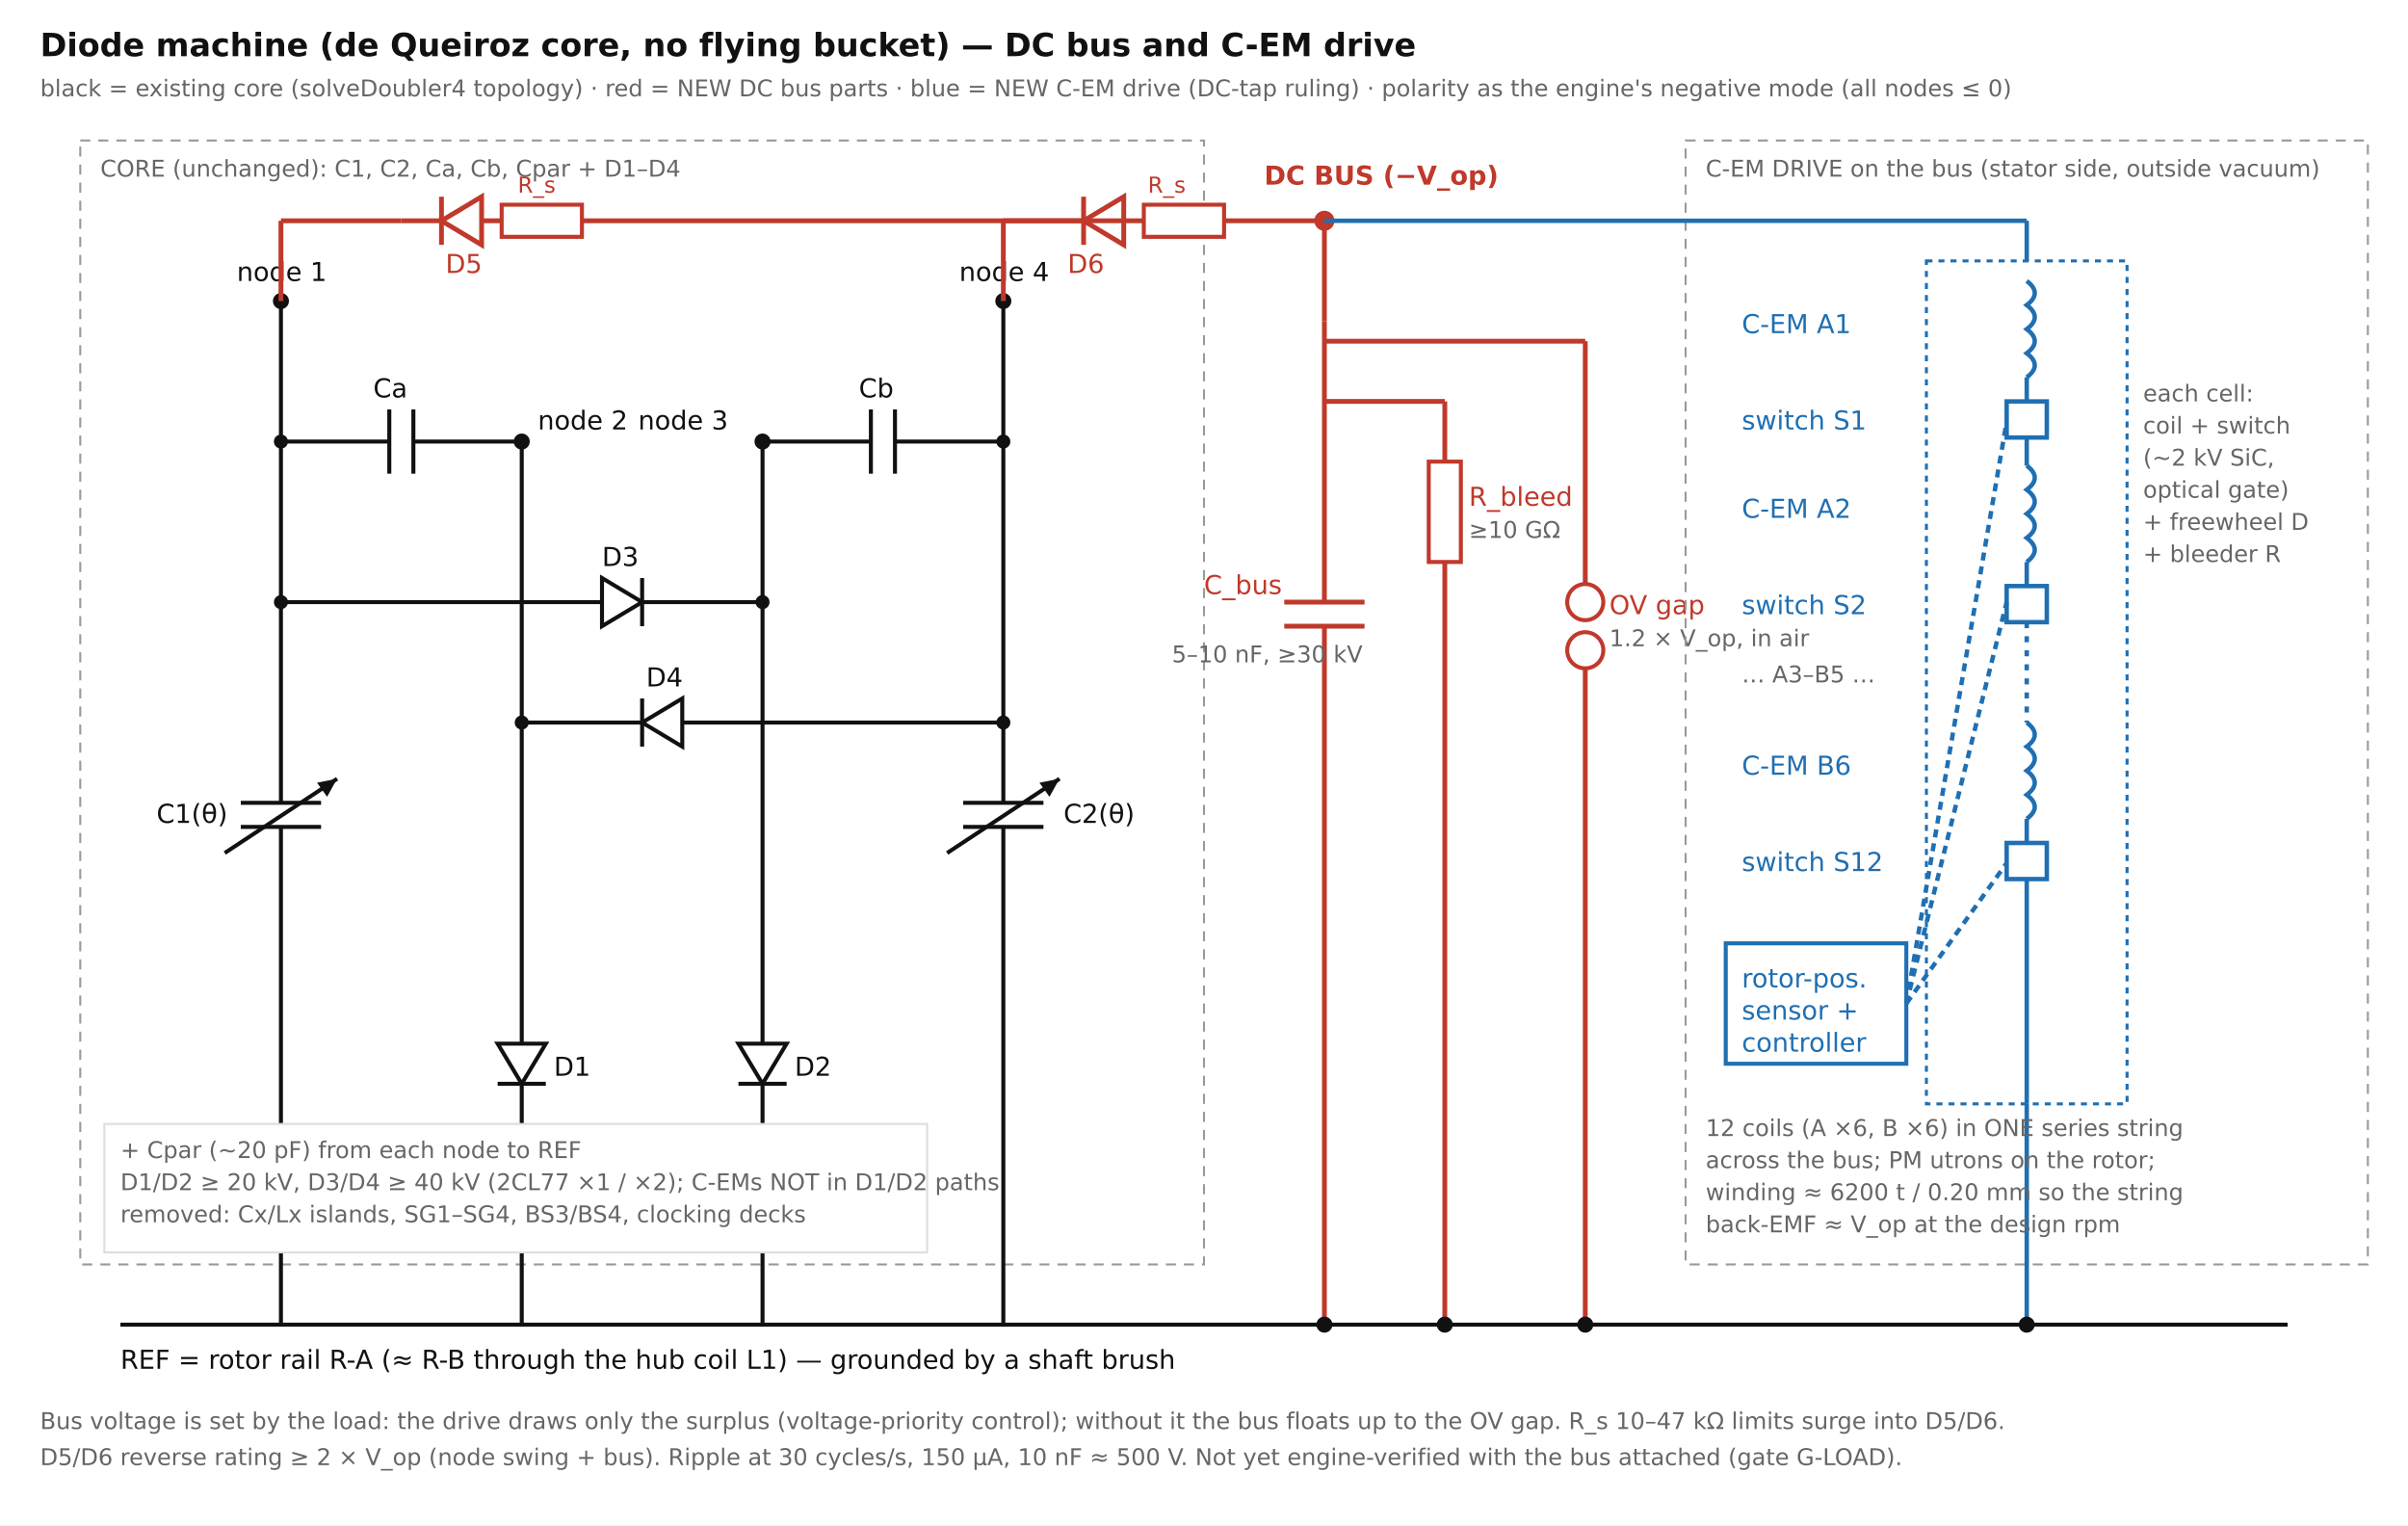
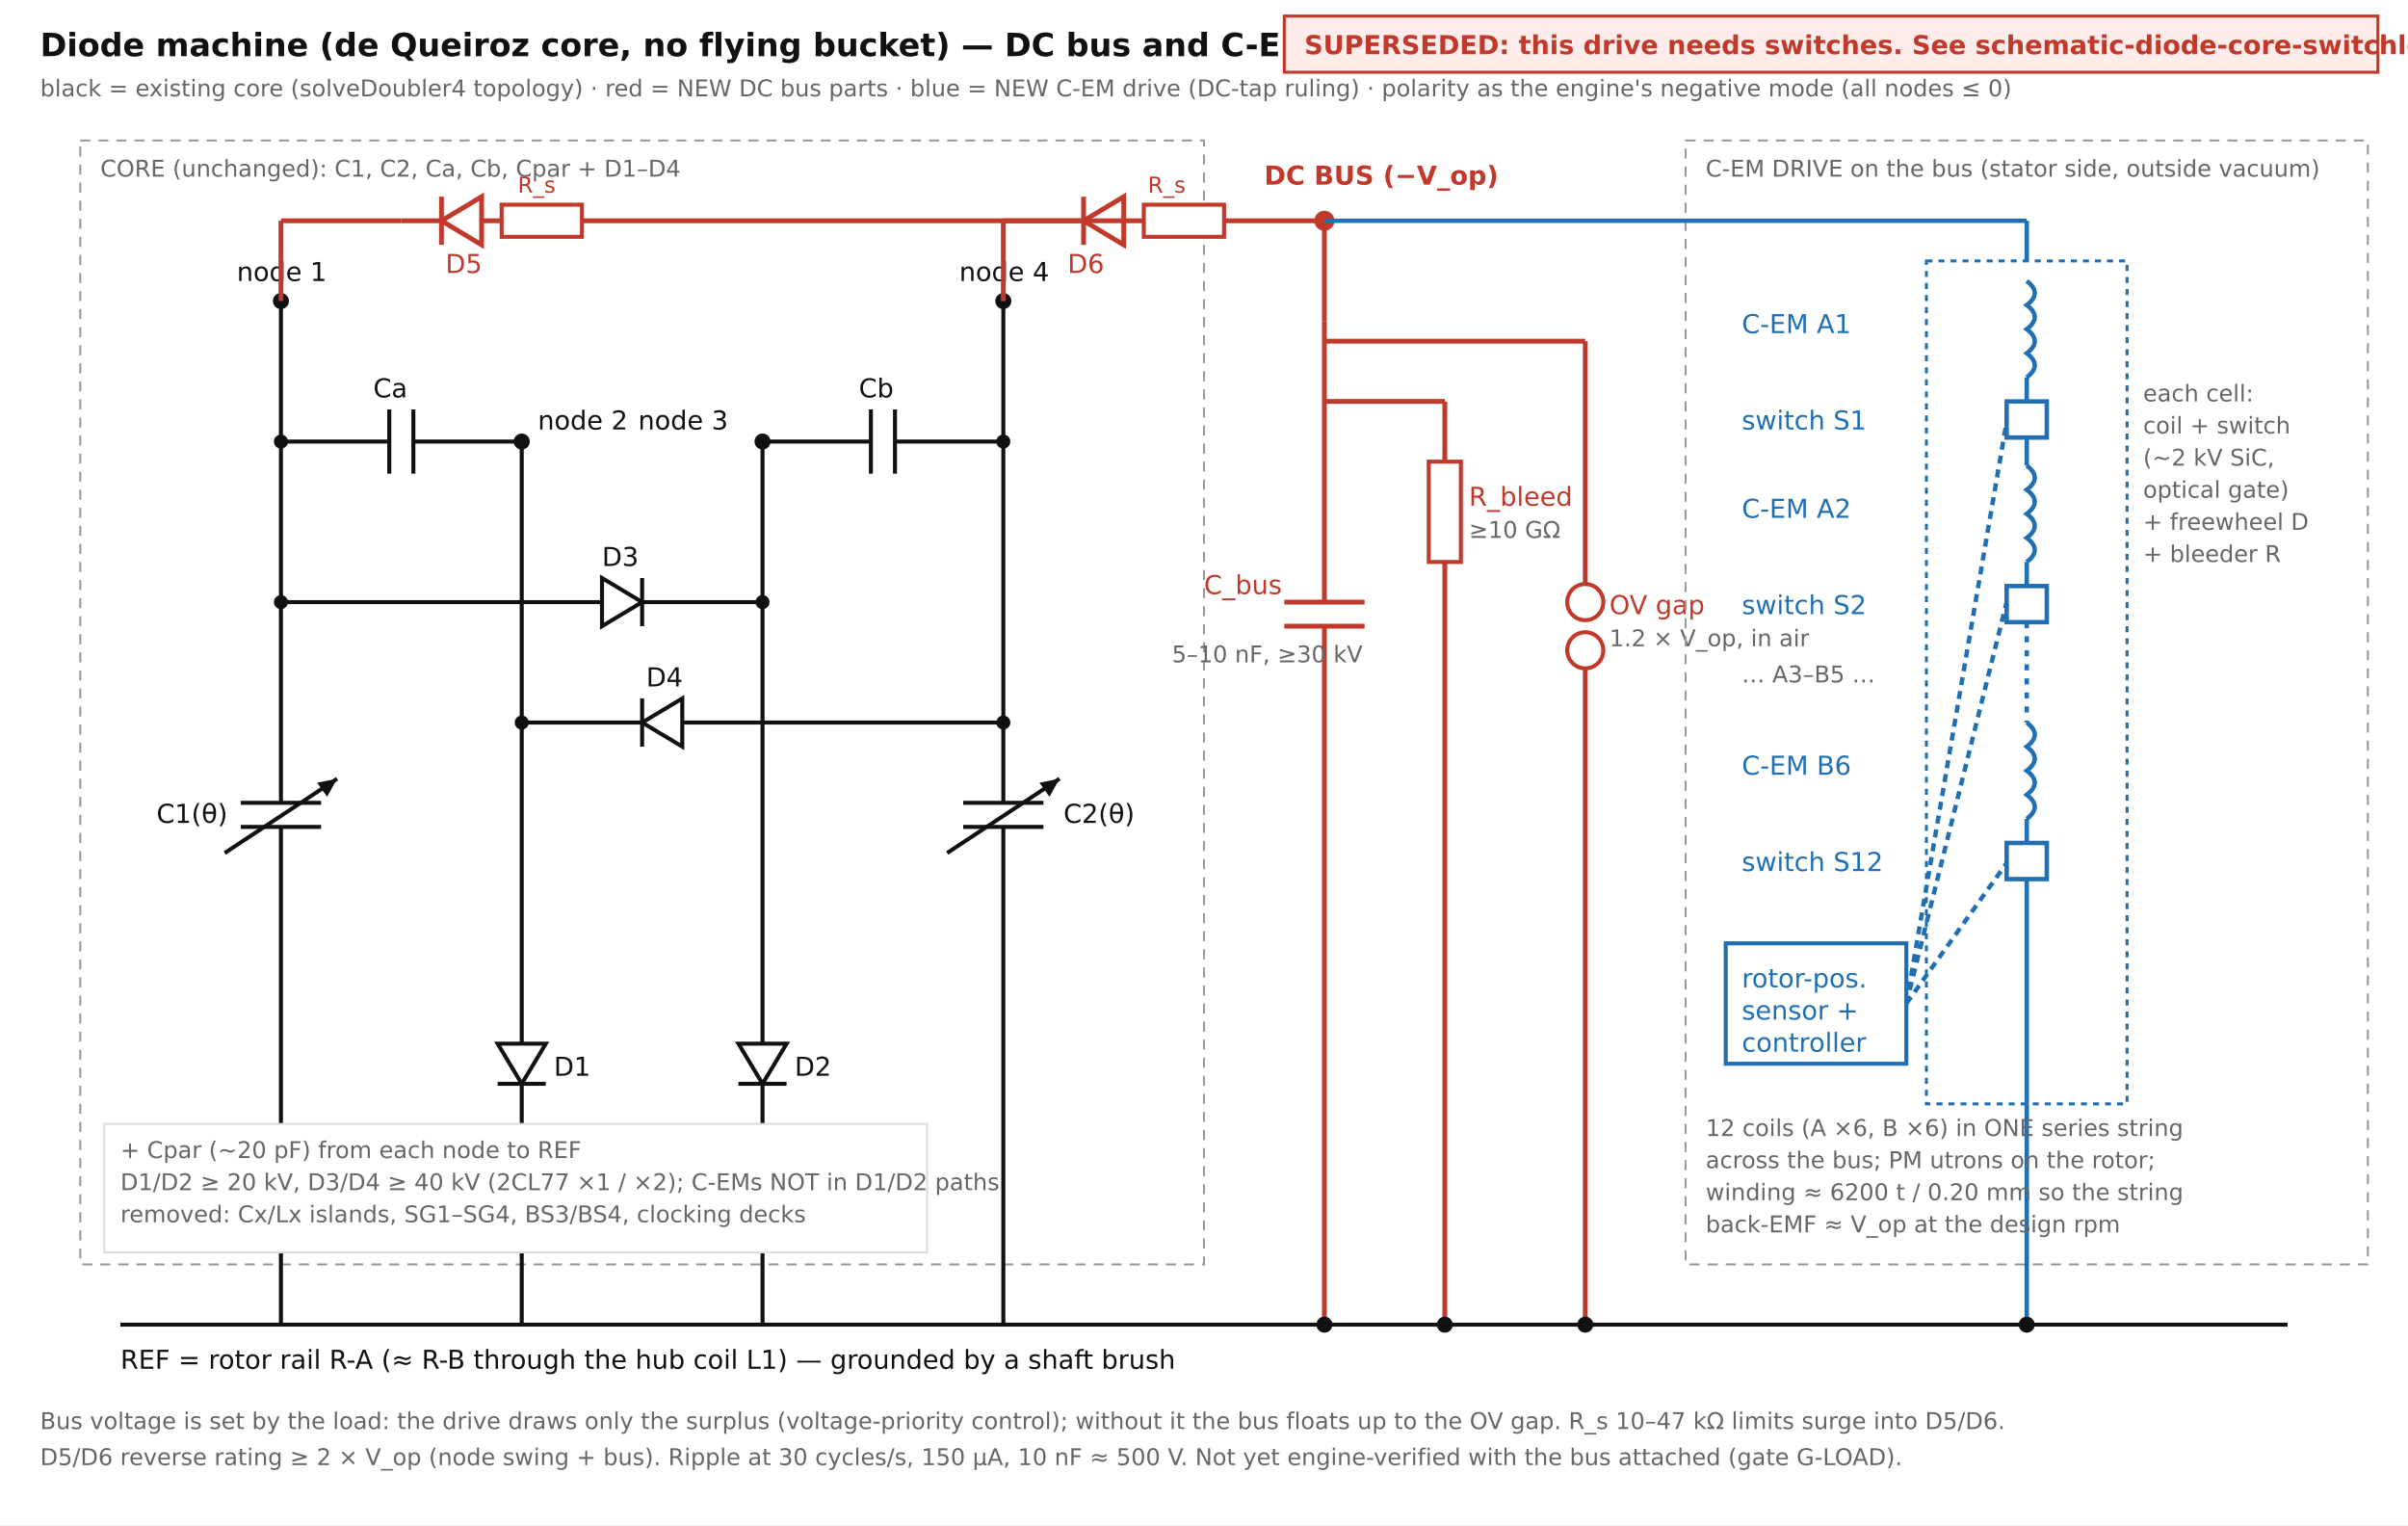
<svg xmlns="http://www.w3.org/2000/svg" viewBox="0 0 1200 760" width="1200" height="760" font-family="DejaVu Sans, Arial, sans-serif" font-size="13">
  <rect width="1200" height="760" fill="#ffffff" />
  <style>
    .w{stroke:#111;stroke-width:2;fill:none}
    .new{stroke:#c0392b;stroke-width:2.4;fill:none}
    .dr{stroke:#1f6fb2;stroke-width:2.2;fill:none}
    .t{fill:#111}
    .tn{fill:#c0392b}
    .td{fill:#1f6fb2}
    .m{fill:#666;font-size:11.5px}
    .h{font-size:16px;font-weight:bold;fill:#111}
    .box{stroke:#999;stroke-dasharray:5 4;fill:none}
    .dot{fill:#111}
  </style>
  <text x="20" y="28" class="h">Diode machine (de Queiroz core, no flying bucket) — DC bus and C-EM drive</text>
+   <rect x="640" y="8" width="545" height="28" fill="#fdecea" stroke="#c0392b" stroke-width="1.5" />
+   <text x="650" y="27" class="tn" font-weight="bold">SUPERSEDED: this drive needs switches. See schematic-diode-core-switchless.svg</text>
  <text x="20" y="48" class="m">black = existing core (solveDoubler4 topology) · red = NEW DC bus parts · blue = NEW C-EM drive (DC-tap ruling) · polarity as the engine's negative mode (all nodes ≤ 0)</text>
  <line x1="60" y1="660" x2="1140" y2="660" class="w" />
  <text x="60" y="682" class="t">REF = rotor rail R-A (≈ R-B through the hub coil L1) — grounded by a shaft brush</text>
  <rect x="40" y="70" width="560" height="560" class="box" />
  <text x="50" y="88" class="m">CORE (unchanged): C1, C2, Ca, Cb, Cpar + D1–D4</text>
  <line x1="140" y1="150" x2="140" y2="400" class="w" />
  <line x1="120" y1="400" x2="160" y2="400" class="w" />
  <line x1="120" y1="412" x2="160" y2="412" class="w" />
  <line x1="112" y1="425" x2="168" y2="388" class="w" />
  <polygon points="168,388 158,390 163,397" fill="#111" />
  <line x1="140" y1="412" x2="140" y2="660" class="w" />
  <text x="78" y="410" class="t">C1(θ)</text>
  <line x1="500" y1="150" x2="500" y2="400" class="w" />
  <line x1="480" y1="400" x2="520" y2="400" class="w" />
  <line x1="480" y1="412" x2="520" y2="412" class="w" />
  <line x1="472" y1="425" x2="528" y2="388" class="w" />
  <polygon points="528,388 518,390 523,397" fill="#111" />
  <line x1="500" y1="412" x2="500" y2="660" class="w" />
  <text x="530" y="410" class="t">C2(θ)</text>
  <circle cx="140" cy="150" r="4" class="dot" />
  <text x="118" y="140" class="t">node 1</text>
  <circle cx="500" cy="150" r="4" class="dot" />
  <text x="478" y="140" class="t">node 4</text>
  <line x1="140" y1="220" x2="194" y2="220" class="w" />
  <line x1="194" y1="204" x2="194" y2="236" class="w" />
  <line x1="206" y1="204" x2="206" y2="236" class="w" />
  <line x1="206" y1="220" x2="260" y2="220" class="w" />
  <text x="186" y="198" class="t">Ca</text>
  <circle cx="140" cy="220" r="3.5" class="dot" />
  <line x1="380" y1="220" x2="434" y2="220" class="w" />
  <line x1="434" y1="204" x2="434" y2="236" class="w" />
  <line x1="446" y1="204" x2="446" y2="236" class="w" />
  <line x1="446" y1="220" x2="500" y2="220" class="w" />
  <text x="428" y="198" class="t">Cb</text>
  <circle cx="500" cy="220" r="3.5" class="dot" />
  <line x1="260" y1="220" x2="260" y2="520" class="w" />
  <circle cx="260" cy="220" r="4" class="dot" />
  <text x="268" y="214" class="t">node 2</text>
  <line x1="380" y1="220" x2="380" y2="520" class="w" />
  <circle cx="380" cy="220" r="4" class="dot" />
  <text x="318" y="214" class="t">node 3</text>
  <polygon points="248,520 272,520 260,540" fill="none" stroke="#111" stroke-width="2" />
  <line x1="248" y1="540" x2="272" y2="540" class="w" />
  <line x1="260" y1="540" x2="260" y2="660" class="w" />
  <text x="276" y="536" class="t">D1</text>
  <polygon points="368,520 392,520 380,540" fill="none" stroke="#111" stroke-width="2" />
  <line x1="368" y1="540" x2="392" y2="540" class="w" />
  <line x1="380" y1="540" x2="380" y2="660" class="w" />
  <text x="396" y="536" class="t">D2</text>
  <line x1="140" y1="300" x2="300" y2="300" class="w" />
  <circle cx="140" cy="300" r="3.5" class="dot" />
  <polygon points="300,288 300,312 320,300" fill="none" stroke="#111" stroke-width="2" />
  <line x1="320" y1="288" x2="320" y2="312" class="w" />
  <line x1="320" y1="300" x2="380" y2="300" class="w" />
  <circle cx="380" cy="300" r="3.5" class="dot" />
  <text x="300" y="282" class="t">D3</text>
  <line x1="500" y1="360" x2="340" y2="360" class="w" />
  <circle cx="500" cy="360" r="3.5" class="dot" />
  <polygon points="340,348 340,372 320,360" fill="none" stroke="#111" stroke-width="2" />
  <line x1="320" y1="348" x2="320" y2="372" class="w" />
  <line x1="320" y1="360" x2="260" y2="360" class="w" />
  <circle cx="260" cy="360" r="3.5" class="dot" />
  <text x="322" y="342" class="t">D4</text>
  <rect x="52" y="560" width="410" height="64" fill="#fff" stroke="#ddd" />
  <text x="60" y="577" class="m">+ Cpar (~20 pF) from each node to REF</text>
  <text x="60" y="593" class="m">D1/D2 ≥ 20 kV, D3/D4 ≥ 40 kV (2CL77 ×1 / ×2); C-EMs NOT in D1/D2 paths</text>
  <text x="60" y="609" class="m">removed: Cx/Lx islands, SG1–SG4, BS3/BS4, clocking decks</text>
  <line x1="140" y1="150" x2="140" y2="110" class="new" />
  <line x1="500" y1="150" x2="500" y2="110" class="new" />
  <line x1="140" y1="110" x2="200" y2="110" class="new" />
  <polygon points="240,98 240,122 220,110" fill="none" stroke="#c0392b" stroke-width="2.4" />
  <line x1="220" y1="98" x2="220" y2="122" class="new" />
  <text x="222" y="136" class="tn">D5</text>
  <rect x="250" y="102" width="40" height="16" fill="none" stroke="#c0392b" stroke-width="2" />
  <text x="258" y="96" class="tn" font-size="11">R_s</text>
  <line x1="200" y1="110" x2="220" y2="110" class="new" />
  <line x1="240" y1="110" x2="250" y2="110" class="new" />
  <line x1="290" y1="110" x2="660" y2="110" class="new" />
  <line x1="500" y1="110" x2="520" y2="110" class="new" opacity="0" />
  <polygon points="560,98 560,122 540,110" fill="none" stroke="#c0392b" stroke-width="2.4" />
  <line x1="540" y1="98" x2="540" y2="122" class="new" />
  <text x="532" y="136" class="tn">D6</text>
  <rect x="570" y="102" width="40" height="16" fill="#fff" stroke="#c0392b" stroke-width="2" />
  <text x="572" y="96" class="tn" font-size="11">R_s</text>
  <line x1="500" y1="110" x2="540" y2="110" class="new" />
  <circle cx="660" cy="110" r="5" fill="#c0392b" />
  <text x="630" y="92" class="tn" font-weight="bold">DC BUS (−V_op)</text>
  <line x1="660" y1="110" x2="660" y2="160" class="new" />
  <line x1="640" y1="300" x2="680" y2="300" class="new" />
  <line x1="640" y1="312" x2="680" y2="312" class="new" />
  <line x1="660" y1="160" x2="660" y2="300" class="new" />
  <line x1="660" y1="312" x2="660" y2="660" class="new" />
  <text x="600" y="296" class="tn">C_bus</text>
  <text x="584" y="330" class="m">5–10 nF, ≥30 kV</text>
  <line x1="660" y1="200" x2="720" y2="200" class="new" />
  <rect x="712" y="230" width="16" height="50" fill="none" stroke="#c0392b" stroke-width="2" />
  <line x1="720" y1="200" x2="720" y2="230" class="new" />
  <line x1="720" y1="280" x2="720" y2="660" class="new" />
  <text x="732" y="252" class="tn">R_bleed</text>
  <text x="732" y="268" class="m">≥10 GΩ</text>
  <line x1="720" y1="170" x2="790" y2="170" class="new" />
  <line x1="660" y1="170" x2="720" y2="170" class="new" />
  <circle cx="790" cy="300" r="9" fill="none" stroke="#c0392b" stroke-width="2" />
  <circle cx="790" cy="324" r="9" fill="none" stroke="#c0392b" stroke-width="2" />
  <line x1="790" y1="170" x2="790" y2="291" class="new" />
  <line x1="790" y1="333" x2="790" y2="660" class="new" />
  <text x="802" y="306" class="tn">OV gap</text>
  <text x="802" y="322" class="m">1.2 × V_op, in air</text>
  <circle cx="660" cy="660" r="4" class="dot" />
  <circle cx="720" cy="660" r="4" class="dot" />
  <circle cx="790" cy="660" r="4" class="dot" />
  <rect x="840" y="70" width="340" height="560" class="box" />
  <text x="850" y="88" class="m">C-EM DRIVE on the bus (stator side, outside vacuum)</text>
  <line x1="660" y1="110" x2="1010" y2="110" class="dr" />
  <line x1="1010" y1="110" x2="1010" y2="130" class="dr" />
  <g>
    <rect x="960" y="130" width="100" height="420" fill="none" stroke="#1f6fb2" stroke-width="1.5" stroke-dasharray="3 3" />
  </g>
  <g class="dr">
    <path d="M1010 140 q8 6 0 12 q8 6 0 12 q8 6 0 12 q8 6 0 12" />
    <line x1="1010" y1="188" x2="1010" y2="200" />
    <rect x="1000" y="200" width="20" height="18" />
    <line x1="1010" y1="218" x2="1010" y2="232" />
    <path d="M1010 232 q8 6 0 12 q8 6 0 12 q8 6 0 12 q8 6 0 12" />
    <line x1="1010" y1="280" x2="1010" y2="292" />
    <rect x="1000" y="292" width="20" height="18" />
    <line x1="1010" y1="310" x2="1010" y2="360" stroke-dasharray="3 4" />
    <path d="M1010 360 q8 6 0 12 q8 6 0 12 q8 6 0 12 q8 6 0 12" />
    <line x1="1010" y1="408" x2="1010" y2="420" />
    <rect x="1000" y="420" width="20" height="18" />
    <line x1="1010" y1="438" x2="1010" y2="550" />
  </g>
  <text x="868" y="166" class="td">C-EM A1</text>
  <text x="868" y="214" class="td">switch S1</text>
  <text x="868" y="258" class="td">C-EM A2</text>
  <text x="868" y="306" class="td">switch S2</text>
  <text x="868" y="340" class="m">… A3–B5 …</text>
  <text x="868" y="386" class="td">C-EM B6</text>
  <text x="868" y="434" class="td">switch S12</text>
  <line x1="1010" y1="550" x2="1010" y2="660" class="dr" />
  <circle cx="1010" cy="660" r="4" class="dot" />
  <text x="1068" y="200" class="m">each cell:</text>
  <text x="1068" y="216" class="m">coil + switch</text>
  <text x="1068" y="232" class="m">(~2 kV SiC,</text>
  <text x="1068" y="248" class="m">optical gate)</text>
  <text x="1068" y="264" class="m">+ freewheel D</text>
  <text x="1068" y="280" class="m">+ bleeder R</text>
  <rect x="860" y="470" width="90" height="60" fill="none" stroke="#1f6fb2" stroke-width="2" />
  <text x="868" y="492" class="td">rotor-pos.</text>
  <text x="868" y="508" class="td">sensor +</text>
  <text x="868" y="524" class="td">controller</text>
  <line x1="950" y1="500" x2="1000" y2="430" class="dr" stroke-dasharray="4 3" />
  <line x1="950" y1="500" x2="1000" y2="300" class="dr" stroke-dasharray="4 3" />
  <line x1="950" y1="500" x2="1000" y2="210" class="dr" stroke-dasharray="4 3" />
  <text x="850" y="566" class="m">12 coils (A ×6, B ×6) in ONE series string</text>
  <text x="850" y="582" class="m">across the bus; PM utrons on the rotor;</text>
  <text x="850" y="598" class="m">winding ≈ 6200 t / 0.20 mm so the string</text>
  <text x="850" y="614" class="m">back-EMF ≈ V_op at the design rpm</text>
  <text x="20" y="712" class="m">Bus voltage is set by the load: the drive draws only the surplus (voltage-priority control); without it the bus floats up to the OV gap. R_s 10–47 kΩ limits surge into D5/D6.</text>
  <text x="20" y="730" class="m">D5/D6 reverse rating ≥ 2 × V_op (node swing + bus). Ripple at 30 cycles/s, 150 µA, 10 nF ≈ 500 V. Not yet engine-verified with the bus attached (gate G-LOAD).</text>
</svg>
